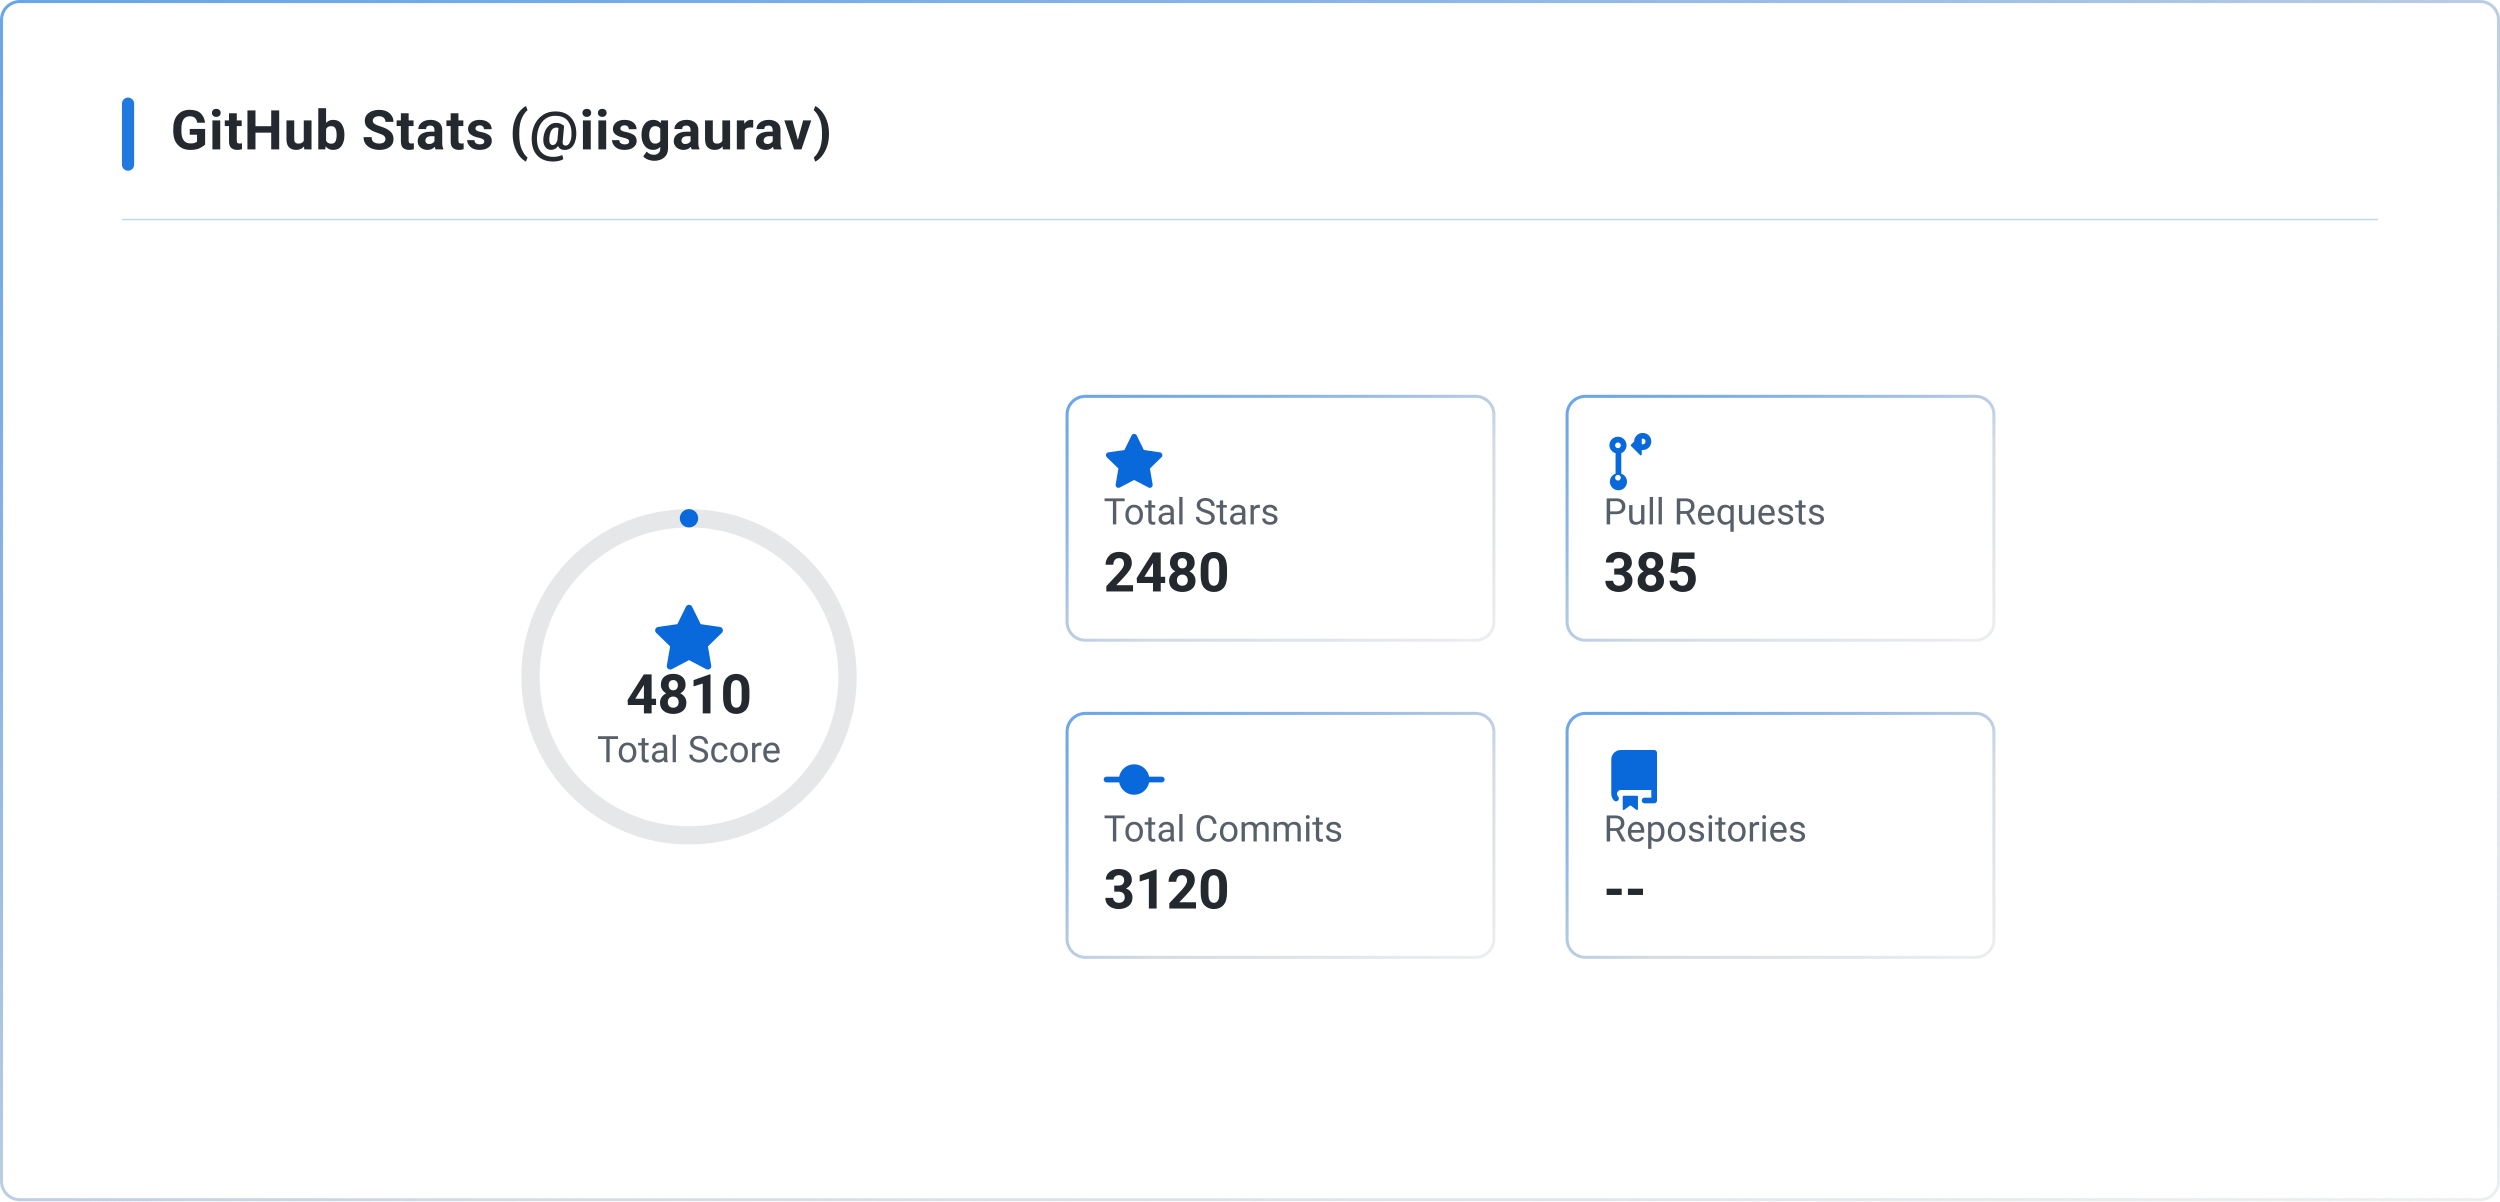
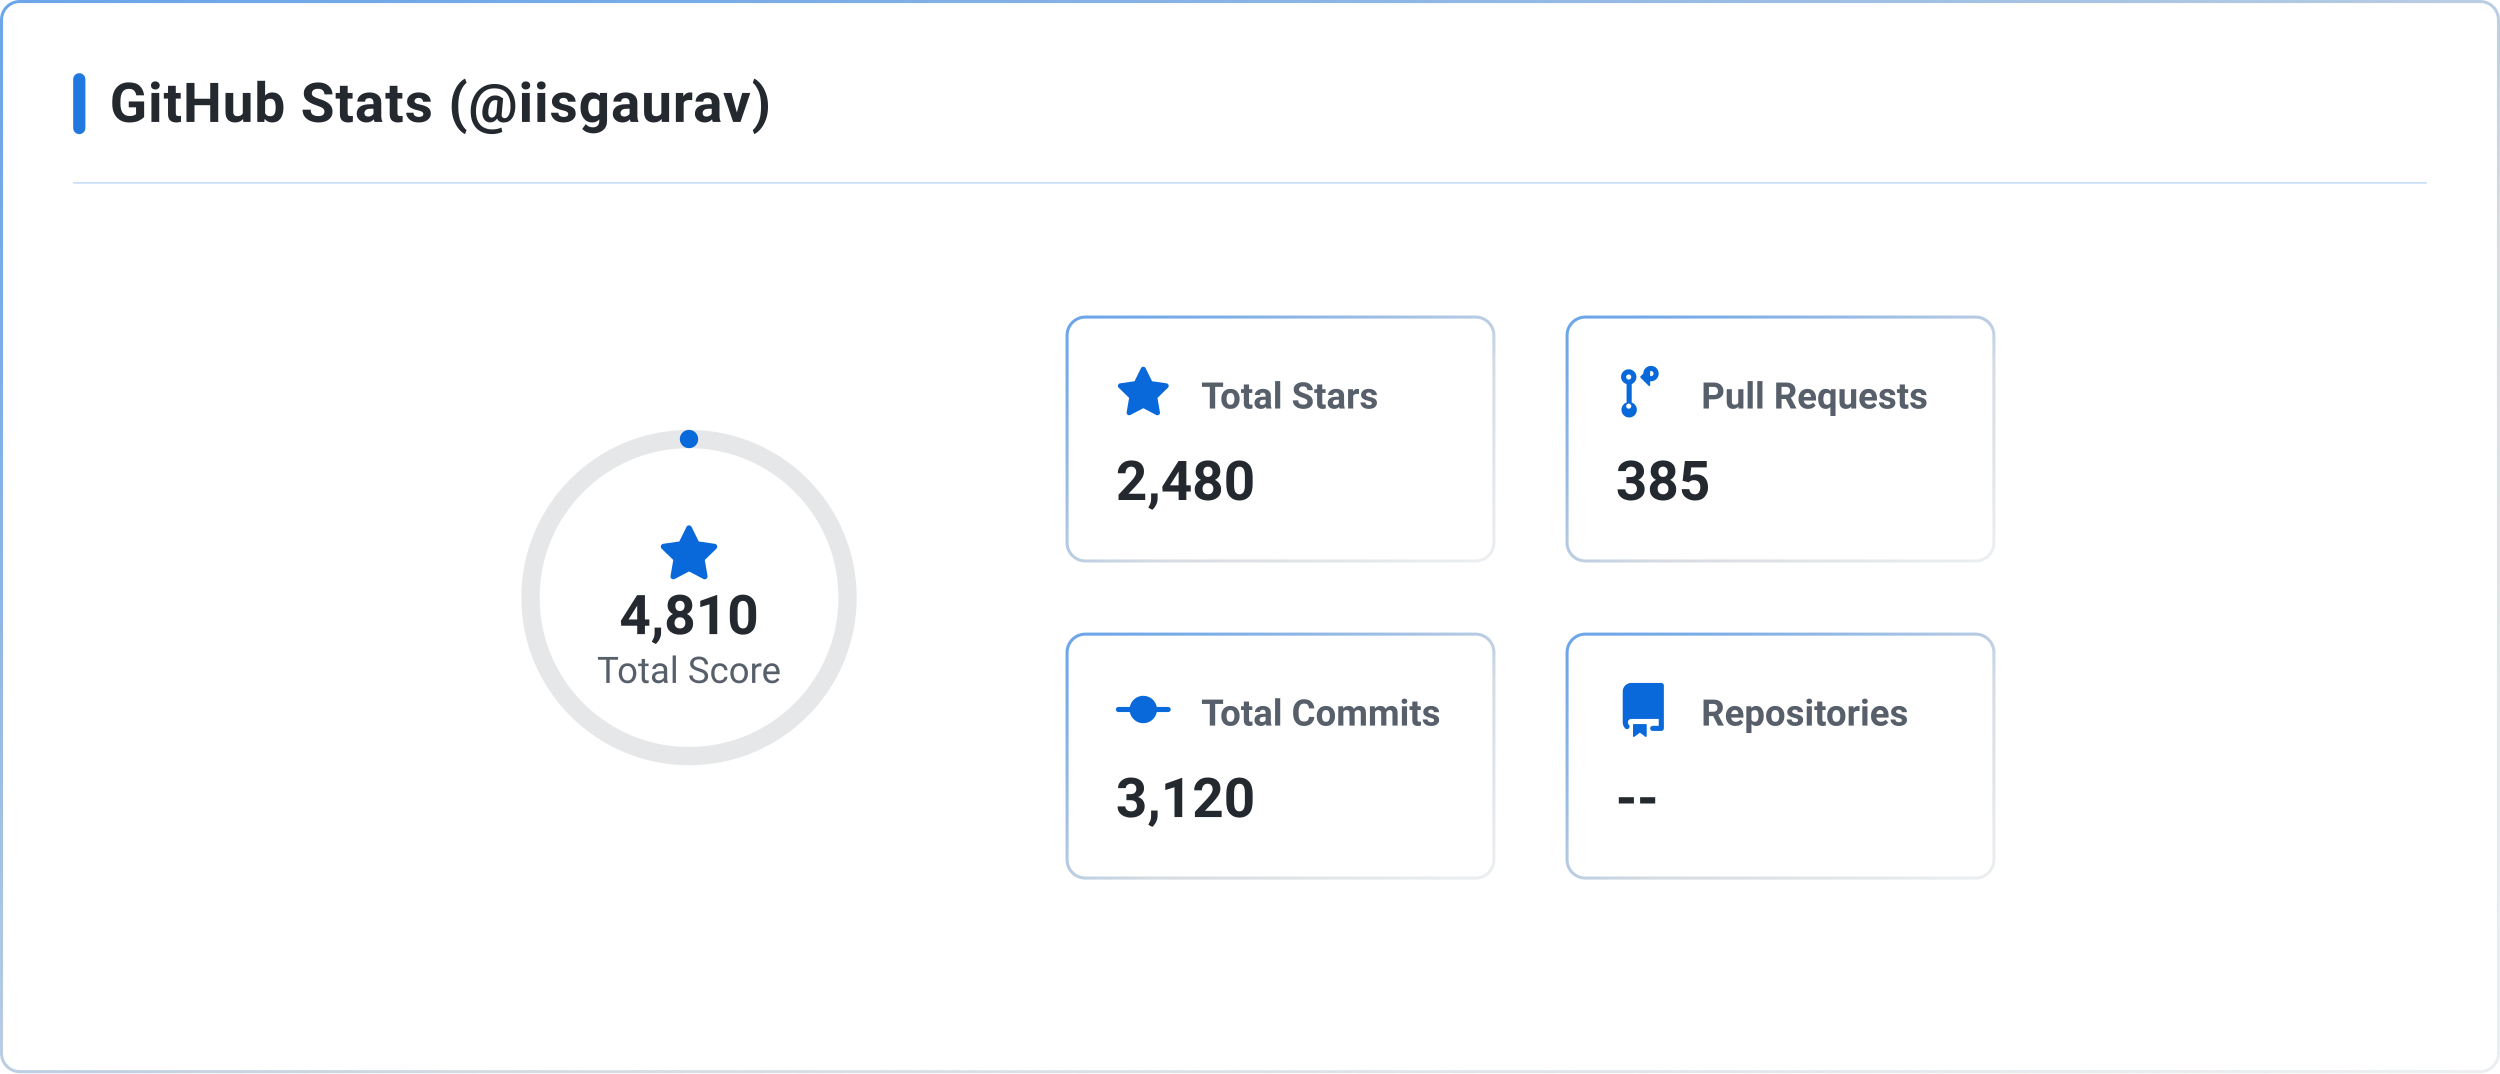
- <svg xmlns="http://www.w3.org/2000/svg" width="820" height="394" viewBox="0 0 820 394" role="img">
+ <svg xmlns="http://www.w3.org/2000/svg" width="820" height="352" viewBox="0 0 820 352" role="img">
  <defs>
    <linearGradient id="pf-progress-grad" x1="0%" y1="0%" x2="100%" y2="0%">
      <stop offset="0%" stop-color="#0969DA" stop-opacity="0.75" />
      <stop offset="70%" stop-color="#0969DA" />
      <stop offset="100%" stop-color="#8250DF" stop-opacity="0.9" />
    </linearGradient>
    <linearGradient id="pf-card-border" x1="0%" y1="0%" x2="100%" y2="100%">
      <stop offset="0%" stop-color="#0969DA" stop-opacity="0.6" />
      <stop offset="60%" stop-color="#D0D7DE" stop-opacity="0.9" />
      <stop offset="100%" stop-color="#D0D7DE" stop-opacity="0.4" />
    </linearGradient>
    <linearGradient id="pf-card-bg" x1="0%" y1="0%" x2="0%" y2="100%">
      <stop offset="0%" stop-color="transparent" stop-opacity="0.95" />
      <stop offset="100%" stop-color="transparent" stop-opacity="0.8" />
    </linearGradient>
    <linearGradient id="pf-card-gradient" x1="0%" y1="0%" x2="100%" y2="0%">
      <stop offset="0%" stop-color="#3b0918" />
      <stop offset="50%" stop-color="#1e1333" />
      <stop offset="100%" stop-color="#091629" />
    </linearGradient>
    <linearGradient id="pf-track-bg" x1="0%" y1="0%" x2="100%" y2="0%">
      <stop offset="0%" stop-color="#57606A" stop-opacity="0.15" />
      <stop offset="100%" stop-color="#57606A" stop-opacity="0.08" />
    </linearGradient>
    <linearGradient id="pf-badge-0" x1="0%" y1="0%" x2="100%" y2="100%">
      <stop offset="0%" stop-color="#3B82F6" stop-opacity="0.25" />
      <stop offset="100%" stop-color="#3B82F6" stop-opacity="0.1" />
    </linearGradient>
    <linearGradient id="pf-badge-1" x1="0%" y1="0%" x2="100%" y2="100%">
      <stop offset="0%" stop-color="#10B981" stop-opacity="0.25" />
      <stop offset="100%" stop-color="#10B981" stop-opacity="0.1" />
    </linearGradient>
    <linearGradient id="pf-badge-2" x1="0%" y1="0%" x2="100%" y2="100%">
      <stop offset="0%" stop-color="#8B5CF6" stop-opacity="0.25" />
      <stop offset="100%" stop-color="#8B5CF6" stop-opacity="0.1" />
    </linearGradient>
    <linearGradient id="pf-badge-3" x1="0%" y1="0%" x2="100%" y2="100%">
      <stop offset="0%" stop-color="#F59E0B" stop-opacity="0.25" />
      <stop offset="100%" stop-color="#F59E0B" stop-opacity="0.1" />
    </linearGradient>
    <linearGradient id="pf-badge-4" x1="0%" y1="0%" x2="100%" y2="100%">
      <stop offset="0%" stop-color="#EF4444" stop-opacity="0.25" />
      <stop offset="100%" stop-color="#EF4444" stop-opacity="0.1" />
    </linearGradient>
    <linearGradient id="pf-badge-5" x1="0%" y1="0%" x2="100%" y2="100%">
      <stop offset="0%" stop-color="#06B6D4" stop-opacity="0.25" />
      <stop offset="100%" stop-color="#06B6D4" stop-opacity="0.1" />
    </linearGradient>
    <linearGradient id="pf-badge-6" x1="0%" y1="0%" x2="100%" y2="100%">
      <stop offset="0%" stop-color="#EC4899" stop-opacity="0.25" />
      <stop offset="100%" stop-color="#EC4899" stop-opacity="0.1" />
    </linearGradient>
    <linearGradient id="pf-badge-7" x1="0%" y1="0%" x2="100%" y2="100%">
      <stop offset="0%" stop-color="#84CC16" stop-opacity="0.25" />
      <stop offset="100%" stop-color="#84CC16" stop-opacity="0.1" />
    </linearGradient>
  </defs>
-   <svg x="0" y="0" width="820" height="394" viewBox="0 0 820 394" fill="none" role="group">
-     <rect x="0.5" y="0.5" width="819" height="393" fill="url(#pf-card-bg)" stroke="url(#pf-card-border)" stroke-width="1" rx="6" />
-     <rect x="40" y="32" width="4" height="24" rx="2" fill="#0969DA" opacity="0.9" />
-     <text x="56" y="49" font-family="system-ui, -apple-system, BlinkMacSystemFont, 'Segoe UI', Roboto, Helvetica, Arial, sans-serif" font-size="18" font-weight="700" fill="#24292F" letter-spacing="0.3">GitHub Stats (@iisgaurav)</text>
-     <line x1="40" y1="72" x2="780" y2="72" stroke="#0969DA" stroke-width="0.5" stroke-opacity="0.25" />
+   <svg x="0" y="0" width="820" height="352" viewBox="0 0 820 352" fill="none" role="group">
+     <rect x="0.5" y="0.5" width="819" height="351" fill="url(#pf-card-bg)" stroke="url(#pf-card-border)" stroke-width="1" rx="6" />
+     <rect x="24" y="24" width="4" height="20" rx="2" fill="#0969DA" opacity="0.9" />
+     <text x="36" y="40" font-family="system-ui, -apple-system, BlinkMacSystemFont, 'Segoe UI', Roboto, Helvetica, Arial, sans-serif" font-size="18" font-weight="700" fill="#24292F" letter-spacing="0.3">GitHub Stats (@iisgaurav)</text>
+     <line x1="24" y1="60" x2="796" y2="60" stroke="#0969DA" stroke-width="0.5" stroke-opacity="0.25" />
    <g>
-       <circle cx="226.0" cy="222.0" r="52.0" fill="none" stroke="#57606A" stroke-width="6" stroke-opacity="0.15" />
-       <circle cx="226.0" cy="222.0" r="52.0" fill="none" stroke="#0969DA" stroke-width="6" stroke-dasharray="326.725" stroke-dashoffset="326.725" transform="rotate(-90 226.0 222.0)" stroke-linecap="round">
+       <circle cx="226.0" cy="196.0" r="52.0" fill="none" stroke="#57606A" stroke-width="6" stroke-opacity="0.15" />
+       <circle cx="226.0" cy="196.0" r="52.0" fill="none" stroke="#0969DA" stroke-width="6" stroke-dasharray="326.725" stroke-dashoffset="326.725" transform="rotate(-90 226.0 196.0)" stroke-linecap="round">
        <animate attributeName="stroke-dashoffset" from="326.725" to="0.0" dur="1s" fill="freeze" calcMode="spline" keySplines="0.4 0 0.2 1" />
      </circle>
-       <svg x="214.0" y="198.0" width="24" height="24" viewBox="0 0 16 16" fill="#0969DA">
+       <svg x="216.0" y="172.0" width="20" height="20" viewBox="0 0 16 16" fill="#0969DA">
        <path d="M8 .25a.75.75 0 01.673.418l1.882 3.815 4.21.612a.75.75 0 01.416 1.279l-3.046 2.97.719 4.192a.75.75 0 01-1.088.791L8 12.347l-3.766 1.98a.75.75 0 01-1.088-.79l.72-4.194L.818 6.374a.75.75 0 01.416-1.28l4.21-.611L7.327.668A.75.75 0 018 .25z" />
      </svg>
-       <text x="226.0" y="234.0" font-family="system-ui, -apple-system, BlinkMacSystemFont, 'Segoe UI', Roboto, Helvetica, Arial, sans-serif" font-size="18" font-weight="700" fill="#24292F" text-anchor="middle">4810</text>
-       <text x="226.0" y="250.0" font-family="system-ui, -apple-system, BlinkMacSystemFont, 'Segoe UI', Roboto, Helvetica, Arial, sans-serif" font-size="12" fill="#57606A" text-anchor="middle">Total Score</text>
+       <text x="226.0" y="208.0" font-family="system-ui, -apple-system, BlinkMacSystemFont, 'Segoe UI', Roboto, Helvetica, Arial, sans-serif" font-size="18" font-weight="700" fill="#24292F" text-anchor="middle">4,810</text>
+       <text x="226.0" y="224.0" font-family="system-ui, -apple-system, BlinkMacSystemFont, 'Segoe UI', Roboto, Helvetica, Arial, sans-serif" font-size="12" fill="#57606A" text-anchor="middle">Total Score</text>
    </g>
    <g>
-       <rect x="350" y="130" width="140" height="80" fill="url(#pf-card-bg)" stroke="url(#pf-card-border)" stroke-width="1" rx="6" />
-       <svg x="362" y="142" width="20" height="20" viewBox="0 0 16 16" fill="#0969DA">
+       <rect x="350" y="104" width="140" height="80" fill="url(#pf-card-bg)" stroke="url(#pf-card-border)" stroke-width="1" rx="6" />
+       <svg x="366" y="120" width="18" height="18" viewBox="0 0 16 16" fill="#0969DA">
        <path d="M8 .25a.75.75 0 01.673.418l1.882 3.815 4.21.612a.75.75 0 01.416 1.279l-3.046 2.97.719 4.192a.75.75 0 01-1.088.791L8 12.347l-3.766 1.98a.75.75 0 01-1.088-.79l.72-4.194L.818 6.374a.75.75 0 01.416-1.28l4.21-.611L7.327.668A.75.75 0 018 .25z" />
      </svg>
-       <text x="362" y="194" font-family="system-ui, -apple-system, BlinkMacSystemFont, 'Segoe UI', Roboto, Helvetica, Arial, sans-serif" font-size="18" font-weight="700" fill="#24292F">2480</text>
-       <text x="362" y="172" font-family="system-ui, -apple-system, BlinkMacSystemFont, 'Segoe UI', Roboto, Helvetica, Arial, sans-serif" font-size="12" fill="#57606A">Total Stars</text>
+       <text x="394" y="134" font-family="system-ui, -apple-system, BlinkMacSystemFont, 'Segoe UI', Roboto, Helvetica, Arial, sans-serif" font-size="12" fill="#57606A" font-weight="600">Total Stars</text>
+       <text x="366" y="164" font-family="system-ui, -apple-system, BlinkMacSystemFont, 'Segoe UI', Roboto, Helvetica, Arial, sans-serif" font-size="18" font-weight="700" fill="#24292F">2,480</text>
    </g>
    <g>
-       <rect x="514" y="130" width="140" height="80" fill="url(#pf-card-bg)" stroke="url(#pf-card-border)" stroke-width="1" rx="6" />
-       <svg x="526" y="142" width="20" height="20" viewBox="0 0 16 16" fill="#0969DA">
+       <rect x="514" y="104" width="140" height="80" fill="url(#pf-card-bg)" stroke="url(#pf-card-border)" stroke-width="1" rx="6" />
+       <svg x="530" y="120" width="18" height="18" viewBox="0 0 16 16" fill="#0969DA">
        <path d="M7.177 3.073L9.573.677A.25.25 0 0110 .854v4.792a.25.25 0 01-.427.177L7.177 3.427a.25.25 0 010-.354zM3.75 2.5a.75.75 0 100 1.5.75.75 0 000-1.5zm-2.25.75a2.25 2.25 0 113.125 2.066v5.368a2.25 2.25 0 11-1.5 0V5.316A2.25 2.25 0 011.5 3.25zm2.25 9.25a.75.75 0 100-1.5.75.75 0 000 1.5zm6.5-12.5a2.25 2.25 0 110 4.5 2.25 2.25 0 010-4.5zm0 1.5a.75.75 0 100 1.5.75.75 0 000-1.5z" />
      </svg>
-       <text x="526" y="194" font-family="system-ui, -apple-system, BlinkMacSystemFont, 'Segoe UI', Roboto, Helvetica, Arial, sans-serif" font-size="18" font-weight="700" fill="#24292F">385</text>
-       <text x="526" y="172" font-family="system-ui, -apple-system, BlinkMacSystemFont, 'Segoe UI', Roboto, Helvetica, Arial, sans-serif" font-size="12" fill="#57606A">Pull Requests</text>
+       <text x="558" y="134" font-family="system-ui, -apple-system, BlinkMacSystemFont, 'Segoe UI', Roboto, Helvetica, Arial, sans-serif" font-size="12" fill="#57606A" font-weight="600">Pull Requests</text>
+       <text x="530" y="164" font-family="system-ui, -apple-system, BlinkMacSystemFont, 'Segoe UI', Roboto, Helvetica, Arial, sans-serif" font-size="18" font-weight="700" fill="#24292F">385</text>
    </g>
    <g>
-       <rect x="350" y="234" width="140" height="80" fill="url(#pf-card-bg)" stroke="url(#pf-card-border)" stroke-width="1" rx="6" />
-       <svg x="362" y="246" width="20" height="20" viewBox="0 0 16 16" fill="#0969DA">
+       <rect x="350" y="208" width="140" height="80" fill="url(#pf-card-bg)" stroke="url(#pf-card-border)" stroke-width="1" rx="6" />
+       <svg x="366" y="224" width="18" height="18" viewBox="0 0 16 16" fill="#0969DA">
        <path d="M10.5 7.75a2.5 2.5 0 11-5 0 2.5 2.5 0 015 0zm1.43.75a4.002 4.002 0 01-7.86 0H.75a.75.75 0 110-1.5h3.32a4.001 4.001 0 017.86 0h3.32a.75.75 0 110 1.5h-3.32z" />
      </svg>
-       <text x="362" y="298" font-family="system-ui, -apple-system, BlinkMacSystemFont, 'Segoe UI', Roboto, Helvetica, Arial, sans-serif" font-size="18" font-weight="700" fill="#24292F">3120</text>
-       <text x="362" y="276" font-family="system-ui, -apple-system, BlinkMacSystemFont, 'Segoe UI', Roboto, Helvetica, Arial, sans-serif" font-size="12" fill="#57606A">Total Commits</text>
+       <text x="394" y="238" font-family="system-ui, -apple-system, BlinkMacSystemFont, 'Segoe UI', Roboto, Helvetica, Arial, sans-serif" font-size="12" fill="#57606A" font-weight="600">Total Commits</text>
+       <text x="366" y="268" font-family="system-ui, -apple-system, BlinkMacSystemFont, 'Segoe UI', Roboto, Helvetica, Arial, sans-serif" font-size="18" font-weight="700" fill="#24292F">3,120</text>
    </g>
    <g>
-       <rect x="514" y="234" width="140" height="80" fill="url(#pf-card-bg)" stroke="url(#pf-card-border)" stroke-width="1" rx="6" />
-       <svg x="526" y="246" width="20" height="20" viewBox="0 0 16 16" fill="#0969DA">
+       <rect x="514" y="208" width="140" height="80" fill="url(#pf-card-bg)" stroke="url(#pf-card-border)" stroke-width="1" rx="6" />
+       <svg x="530" y="224" width="18" height="18" viewBox="0 0 16 16" fill="#0969DA">
        <path d="M2 2.5A2.5 2.5 0 014.5 0h8.75a.75.75 0 01.75.75v12.5a.75.75 0 01-.75.75h-2.5a.75.75 0 110-1.5h1.75v-2h-8a1 1 0 00-.714 1.7.75.75 0 01-1.072 1.05A2.495 2.495 0 012 11.5v-9zm10.5-1V9h-8c-.356 0-.694.074-1 .208V2.5a1 1 0 011-1h8zM5 12.25v3.25a.25.25 0 00.4.2l1.45-1.087a.25.25 0 01.3 0L8.6 15.7a.25.25 0 00.4-.2v-3.25a.25.25 0 00-.25-.25h-3.5a.25.25 0 00-.25.25z" />
      </svg>
-       <text x="526" y="298" font-family="system-ui, -apple-system, BlinkMacSystemFont, 'Segoe UI', Roboto, Helvetica, Arial, sans-serif" font-size="18" font-weight="700" fill="#24292F">--</text>
-       <text x="526" y="276" font-family="system-ui, -apple-system, BlinkMacSystemFont, 'Segoe UI', Roboto, Helvetica, Arial, sans-serif" font-size="12" fill="#57606A">Repositories</text>
+       <text x="558" y="238" font-family="system-ui, -apple-system, BlinkMacSystemFont, 'Segoe UI', Roboto, Helvetica, Arial, sans-serif" font-size="12" fill="#57606A" font-weight="600">Repositories</text>
+       <text x="530" y="268" font-family="system-ui, -apple-system, BlinkMacSystemFont, 'Segoe UI', Roboto, Helvetica, Arial, sans-serif" font-size="18" font-weight="700" fill="#24292F">--</text>
    </g>
  </svg>
</svg>
